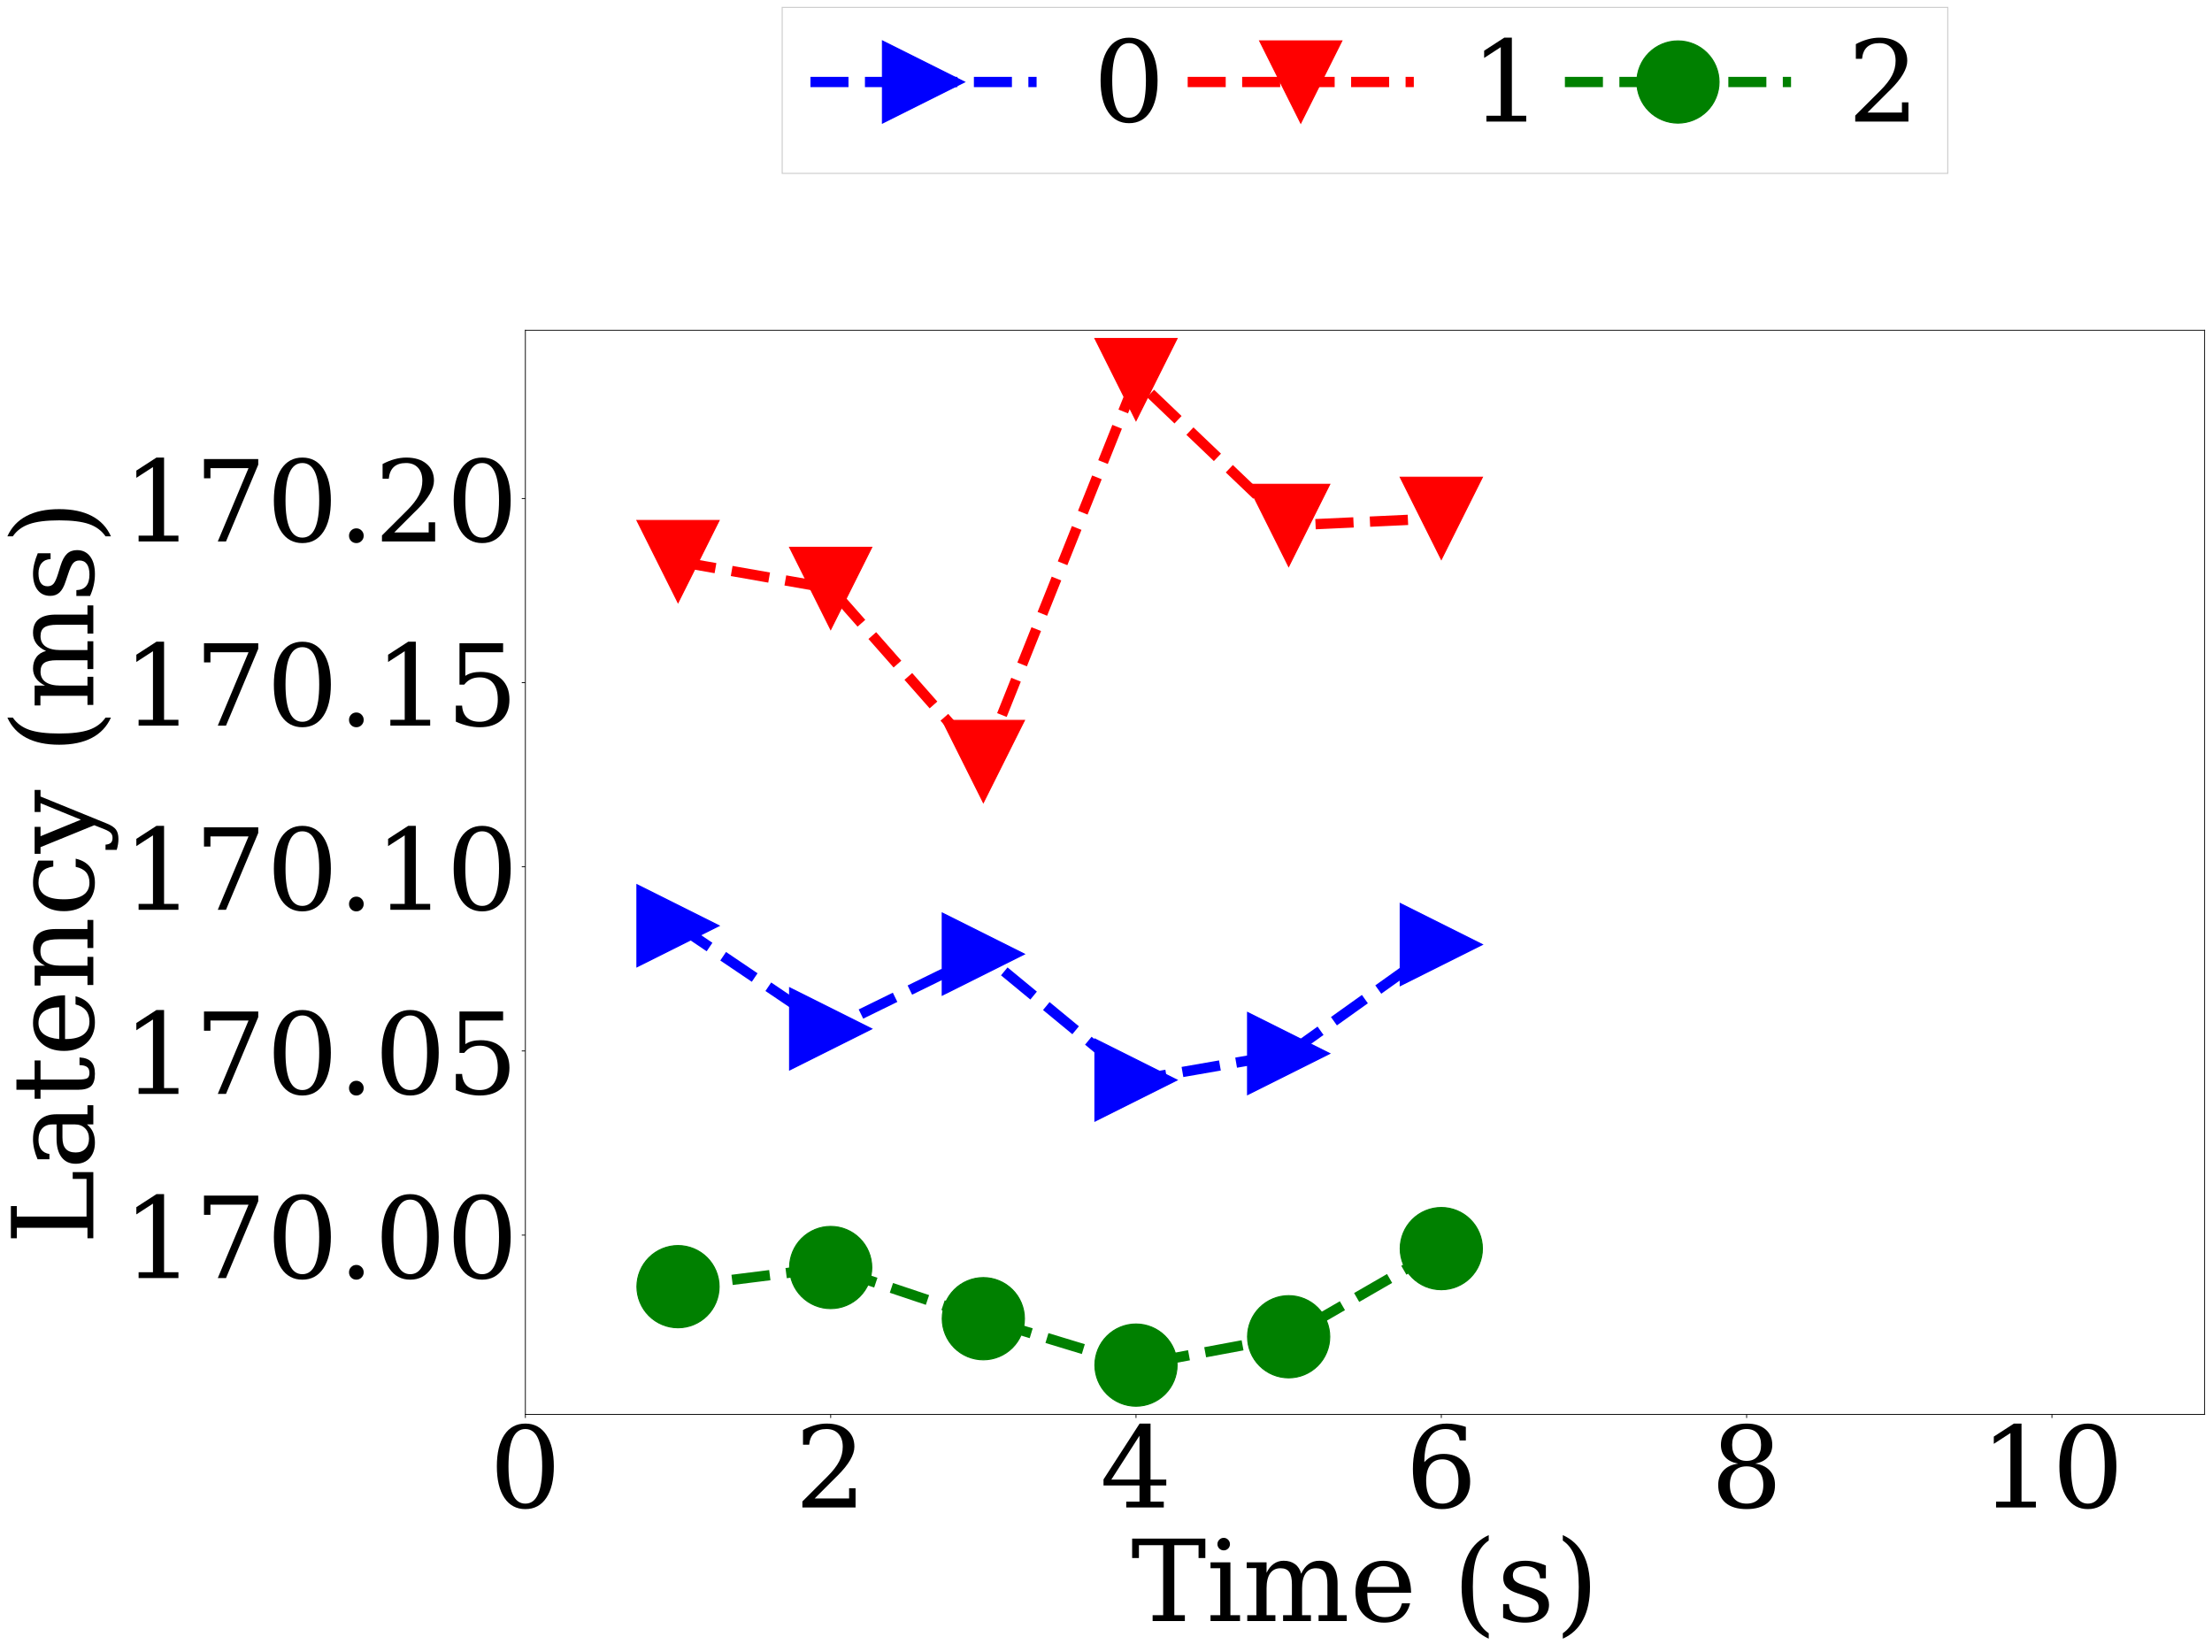
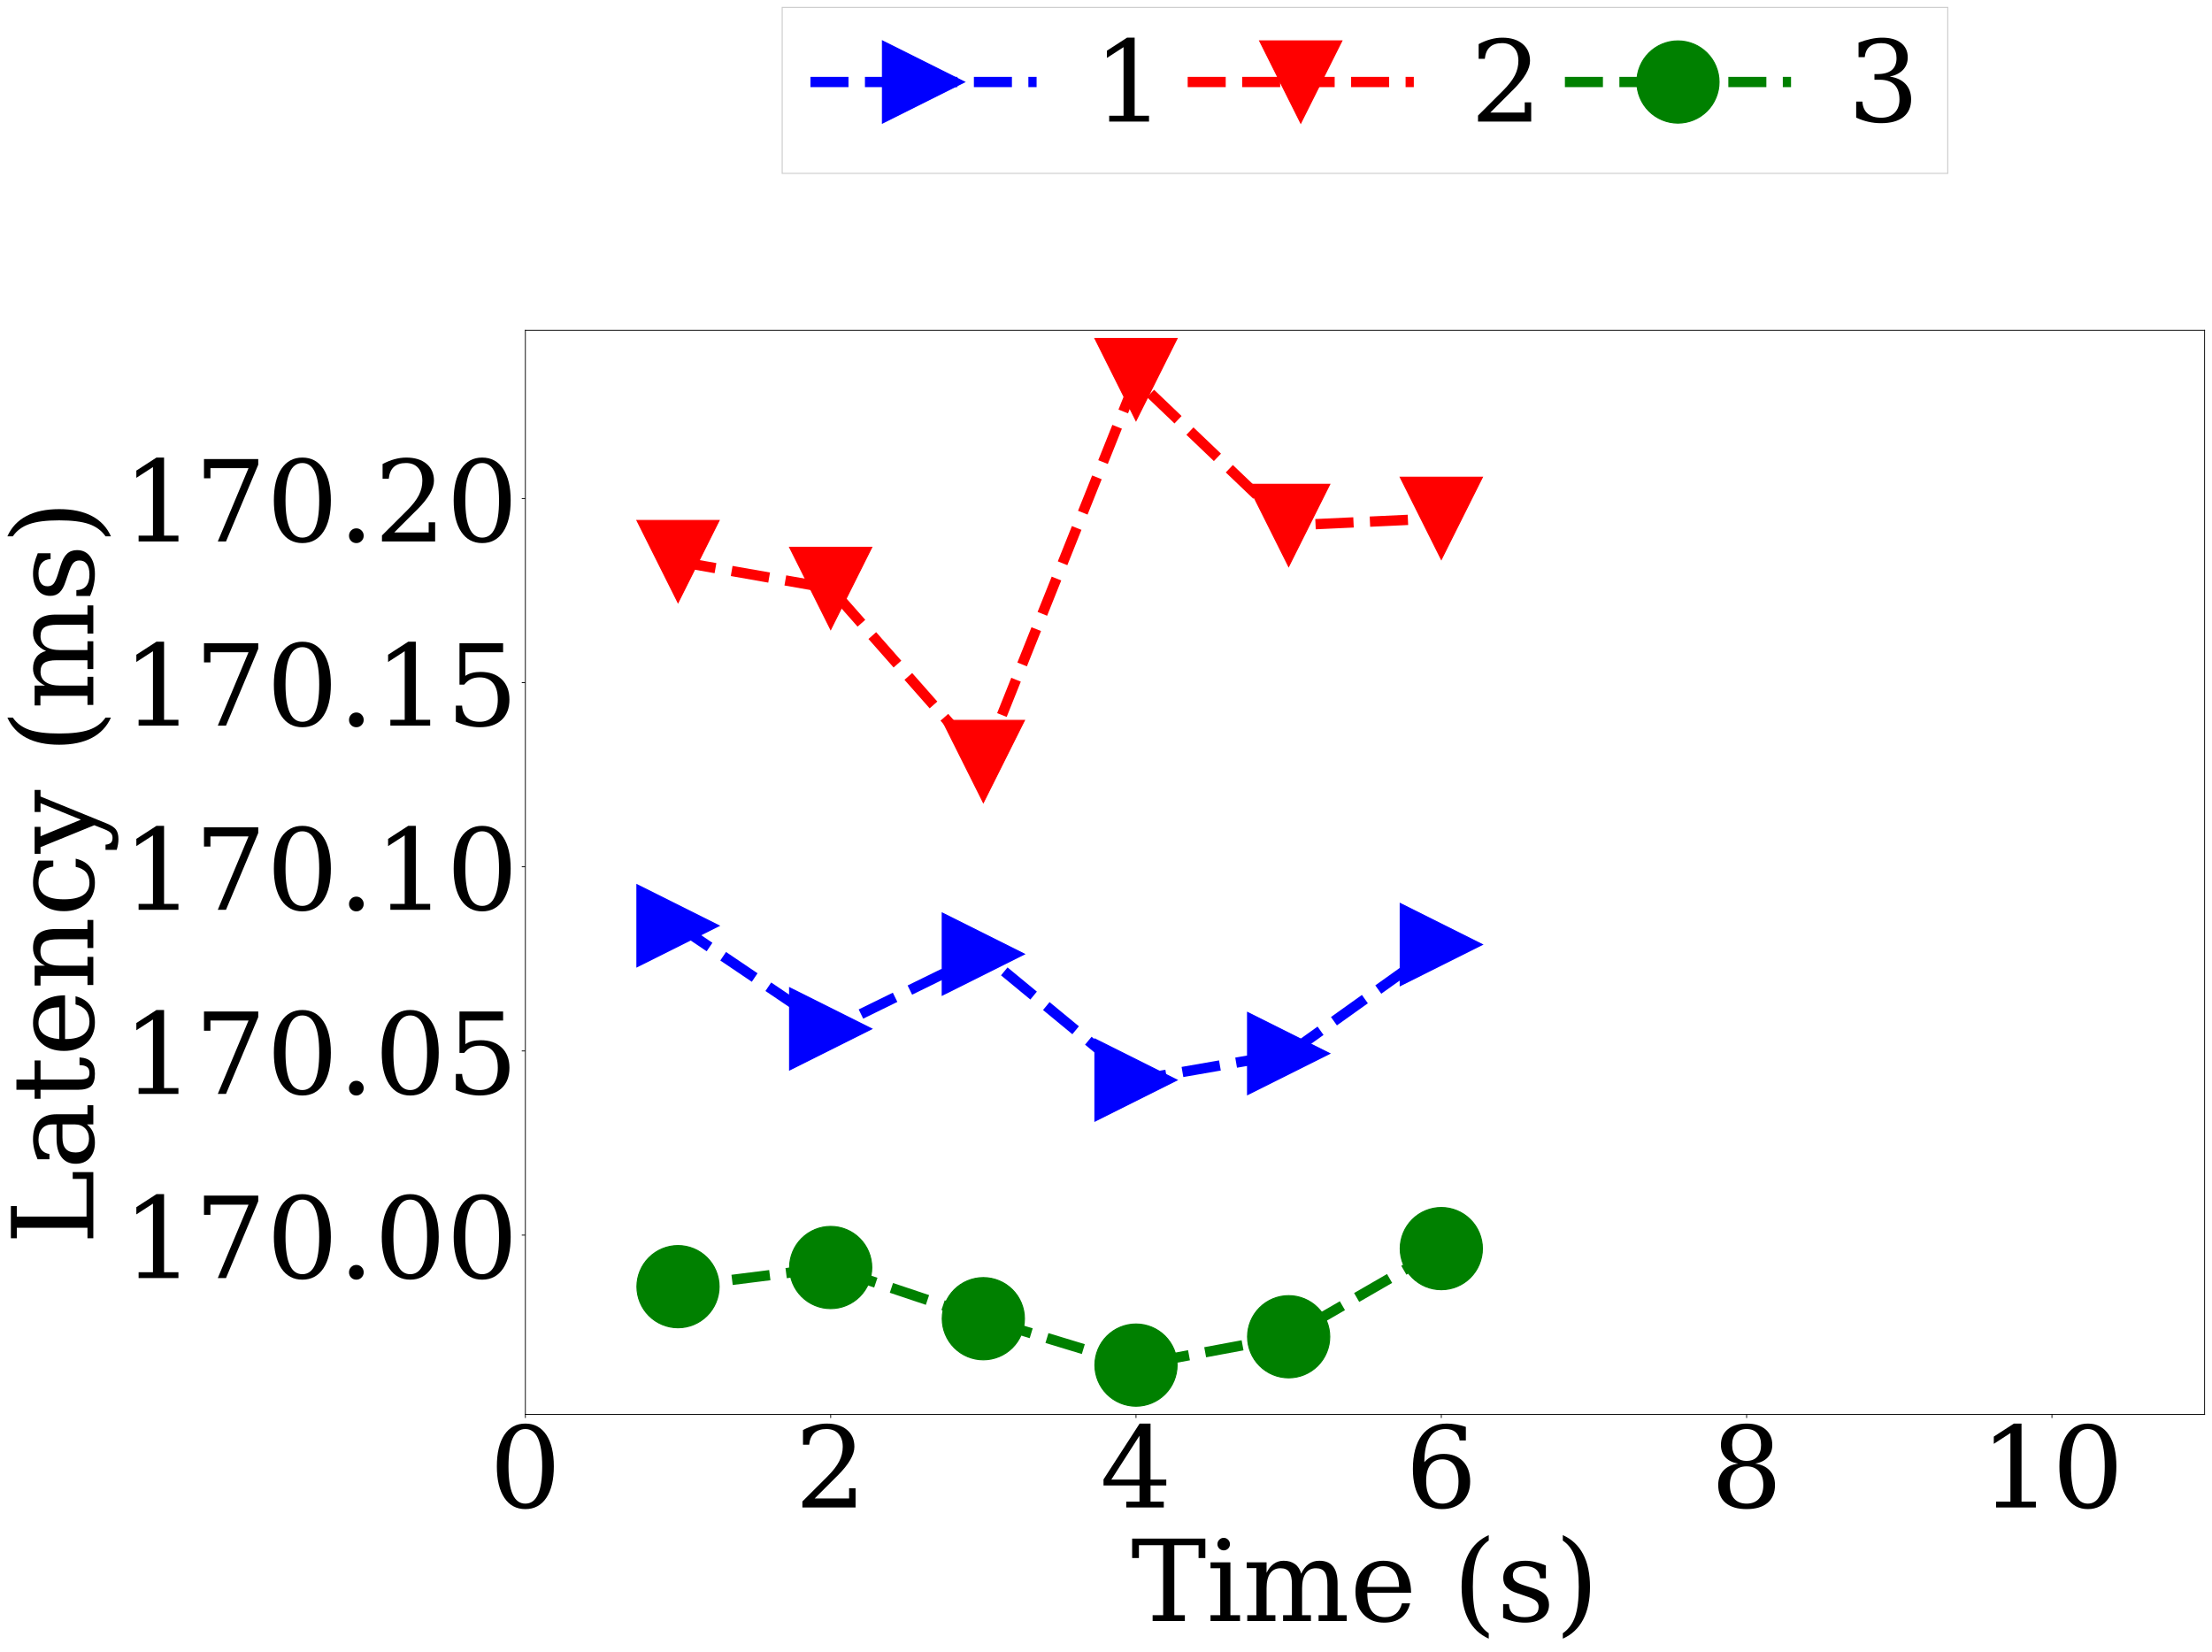
<svg xmlns="http://www.w3.org/2000/svg" xmlns:xlink="http://www.w3.org/1999/xlink" width="2152.003pt" height="1607.074pt" viewBox="0 0 2152.003 1607.074" version="1.1">
  <defs>
    <style type="text/css">*{stroke-linejoin: round; stroke-linecap: butt}</style>
  </defs>
  <g id="figure_1">
    <g id="patch_1">
      <path d="M 0 1607.074  L 2152.003 1607.074  L 2152.003 0  L 0 0  z " style="fill: #ffffff; stroke: #ffffff; stroke-linejoin: miter" />
    </g>
    <g id="axes_1">
      <g id="patch_2">
        <path d="M 511.12 1375.955  L 2144.803 1375.955  L 2144.803 321.322  L 511.12 321.322  z " style="fill: #ffffff" />
      </g>
      <g id="matplotlib.axis_1">
        <g id="xtick_1">
          <g id="line2d_1">
            <defs>
-               <path id="m64d69ddcc3" d="M 0 0  L 0 3.5  " style="stroke: #000000; stroke-width: 0.8" />
-             </defs>
-             <g>
-               <use xlink:href="#m64d69ddcc3" x="511.12" y="1375.955" style="stroke: #000000; stroke-width: 0.8" />
+               <path id="m5967ee82c0" d="M 0 0  L 0 3.5  " style="stroke: #000000; stroke-width: 0.8" />
+             </defs>
+             <g>
+               <use xlink:href="#m5967ee82c0" x="511.12" y="1375.955" style="stroke: #000000; stroke-width: 0.8" />
            </g>
          </g>
          <g id="text_1">
            <g transform="translate(476.1266 1466.538) scale(1.1 -1.1)">
              <defs>
                <path id="DejaVuSerif-30" d="M 2034 219  Q 2513 219 2750 744  Q 2988 1269 2988 2328  Q 2988 3391 2750 3916  Q 2513 4441 2034 4441  Q 1556 4441 1318 3916  Q 1081 3391 1081 2328  Q 1081 1269 1318 744  Q 1556 219 2034 219  z M 2034 -91  Q 1275 -91 848 546  Q 422 1184 422 2328  Q 422 3475 848 4112  Q 1275 4750 2034 4750  Q 2797 4750 3222 4112  Q 3647 3475 3647 2328  Q 3647 1184 3222 546  Q 2797 -91 2034 -91  z " transform="scale(0.015625)" />
              </defs>
              <use xlink:href="#DejaVuSerif-30" />
            </g>
          </g>
        </g>
        <g id="xtick_2">
          <g id="line2d_2">
            <g>
-               <use xlink:href="#m64d69ddcc3" x="808.153" y="1375.955" style="stroke: #000000; stroke-width: 0.8" />
+               <use xlink:href="#m5967ee82c0" x="808.153" y="1375.955" style="stroke: #000000; stroke-width: 0.8" />
            </g>
          </g>
          <g id="text_2">
            <g transform="translate(773.1597 1466.538) scale(1.1 -1.1)">
              <defs>
                <path id="DejaVuSerif-32" d="M 819 3553  L 469 3553  L 469 4384  Q 803 4563 1142 4656  Q 1481 4750 1806 4750  Q 2534 4750 2956 4397  Q 3378 4044 3378 3438  Q 3378 2753 2422 1800  Q 2347 1728 2309 1691  L 1131 513  L 3078 513  L 3078 1088  L 3444 1088  L 3444 0  L 434 0  L 434 341  L 1850 1753  Q 2319 2222 2519 2614  Q 2719 3006 2719 3438  Q 2719 3909 2473 4175  Q 2228 4441 1797 4441  Q 1350 4441 1106 4219  Q 863 3997 819 3553  z " transform="scale(0.015625)" />
              </defs>
              <use xlink:href="#DejaVuSerif-32" />
            </g>
          </g>
        </g>
        <g id="xtick_3">
          <g id="line2d_3">
            <g>
-               <use xlink:href="#m64d69ddcc3" x="1105.187" y="1375.955" style="stroke: #000000; stroke-width: 0.8" />
+               <use xlink:href="#m5967ee82c0" x="1105.187" y="1375.955" style="stroke: #000000; stroke-width: 0.8" />
            </g>
          </g>
          <g id="text_3">
            <g transform="translate(1070.193 1466.538) scale(1.1 -1.1)">
              <defs>
                <path id="DejaVuSerif-34" d="M 2234 1581  L 2234 4063  L 641 1581  L 2234 1581  z M 3609 0  L 1484 0  L 1484 331  L 2234 331  L 2234 1247  L 197 1247  L 197 1588  L 2241 4750  L 2859 4750  L 2859 1581  L 3750 1581  L 3750 1247  L 2859 1247  L 2859 331  L 3609 331  L 3609 0  z " transform="scale(0.015625)" />
              </defs>
              <use xlink:href="#DejaVuSerif-34" />
            </g>
          </g>
        </g>
        <g id="xtick_4">
          <g id="line2d_4">
            <g>
-               <use xlink:href="#m64d69ddcc3" x="1402.22" y="1375.955" style="stroke: #000000; stroke-width: 0.8" />
+               <use xlink:href="#m5967ee82c0" x="1402.22" y="1375.955" style="stroke: #000000; stroke-width: 0.8" />
            </g>
          </g>
          <g id="text_4">
            <g transform="translate(1367.226 1466.538) scale(1.1 -1.1)">
              <defs>
                <path id="DejaVuSerif-36" d="M 2094 219  Q 2534 219 2771 542  Q 3009 866 3009 1472  Q 3009 2078 2771 2401  Q 2534 2725 2094 2725  Q 1647 2725 1412 2412  Q 1178 2100 1178 1509  Q 1178 888 1415 553  Q 1653 219 2094 219  z M 1075 2569  Q 1288 2803 1556 2918  Q 1825 3034 2163 3034  Q 2859 3034 3264 2615  Q 3669 2197 3669 1472  Q 3669 763 3233 336  Q 2797 -91 2069 -91  Q 1278 -91 853 498  Q 428 1088 428 2181  Q 428 3406 931 4078  Q 1434 4750 2350 4750  Q 2597 4750 2869 4703  Q 3141 4656 3425 4563  L 3425 3794  L 3072 3794  Q 3034 4109 2831 4275  Q 2628 4441 2284 4441  Q 1678 4441 1381 3981  Q 1084 3522 1075 2569  z " transform="scale(0.015625)" />
              </defs>
              <use xlink:href="#DejaVuSerif-36" />
            </g>
          </g>
        </g>
        <g id="xtick_5">
          <g id="line2d_5">
            <g>
-               <use xlink:href="#m64d69ddcc3" x="1699.253" y="1375.955" style="stroke: #000000; stroke-width: 0.8" />
+               <use xlink:href="#m5967ee82c0" x="1699.253" y="1375.955" style="stroke: #000000; stroke-width: 0.8" />
            </g>
          </g>
          <g id="text_5">
            <g transform="translate(1664.259 1466.538) scale(1.1 -1.1)">
              <defs>
                <path id="DejaVuSerif-38" d="M 2981 1275  Q 2981 1775 2732 2051  Q 2484 2328 2034 2328  Q 1584 2328 1336 2051  Q 1088 1775 1088 1275  Q 1088 772 1336 495  Q 1584 219 2034 219  Q 2484 219 2732 495  Q 2981 772 2981 1275  z M 2853 3541  Q 2853 3966 2637 4203  Q 2422 4441 2034 4441  Q 1650 4441 1433 4203  Q 1216 3966 1216 3541  Q 1216 3113 1433 2875  Q 1650 2638 2034 2638  Q 2422 2638 2637 2875  Q 2853 3113 2853 3541  z M 2516 2484  Q 3047 2413 3344 2092  Q 3641 1772 3641 1275  Q 3641 619 3225 264  Q 2809 -91 2034 -91  Q 1263 -91 845 264  Q 428 619 428 1275  Q 428 1772 725 2092  Q 1022 2413 1556 2484  Q 1084 2569 832 2842  Q 581 3116 581 3541  Q 581 4103 968 4426  Q 1356 4750 2034 4750  Q 2713 4750 3100 4426  Q 3488 4103 3488 3541  Q 3488 3116 3236 2842  Q 2984 2569 2516 2484  z " transform="scale(0.015625)" />
              </defs>
              <use xlink:href="#DejaVuSerif-38" />
            </g>
          </g>
        </g>
        <g id="xtick_6">
          <g id="line2d_6">
            <g>
-               <use xlink:href="#m64d69ddcc3" x="1996.286" y="1375.955" style="stroke: #000000; stroke-width: 0.8" />
+               <use xlink:href="#m5967ee82c0" x="1996.286" y="1375.955" style="stroke: #000000; stroke-width: 0.8" />
            </g>
          </g>
          <g id="text_6">
            <g transform="translate(1926.299 1466.538) scale(1.1 -1.1)">
              <defs>
                <path id="DejaVuSerif-31" d="M 909 0  L 909 331  L 1722 331  L 1722 4213  L 781 3603  L 781 4013  L 1919 4750  L 2350 4750  L 2350 331  L 3163 331  L 3163 0  L 909 0  z " transform="scale(0.015625)" />
              </defs>
              <use xlink:href="#DejaVuSerif-31" />
              <use xlink:href="#DejaVuSerif-30" x="63.623" />
            </g>
          </g>
        </g>
        <g id="text_7">
          <g transform="translate(1100.356 1576.997) scale(1.1 -1.1)">
            <defs>
              <path id="DejaVuSerif-54" d="M 1222 0  L 1222 331  L 1819 331  L 1819 4294  L 447 4294  L 447 3566  L 63 3566  L 63 4666  L 4206 4666  L 4206 3566  L 3822 3566  L 3822 4294  L 2450 4294  L 2450 331  L 3047 331  L 3047 0  L 1222 0  z " transform="scale(0.015625)" />
              <path id="DejaVuSerif-69" d="M 622 4353  Q 622 4497 726 4603  Q 831 4709 978 4709  Q 1122 4709 1226 4603  Q 1331 4497 1331 4353  Q 1331 4206 1228 4103  Q 1125 4000 978 4000  Q 831 4000 726 4103  Q 622 4206 622 4353  z M 1356 331  L 1900 331  L 1900 0  L 231 0  L 231 331  L 781 331  L 781 2988  L 231 2988  L 231 3322  L 1356 3322  L 1356 331  z " transform="scale(0.015625)" />
              <path id="DejaVuSerif-6d" d="M 3316 2675  Q 3481 3041 3739 3227  Q 3997 3413 4341 3413  Q 4863 3413 5119 3089  Q 5375 2766 5375 2113  L 5375 331  L 5894 331  L 5894 0  L 4300 0  L 4300 331  L 4800 331  L 4800 2047  Q 4800 2556 4650 2772  Q 4500 2988 4153 2988  Q 3769 2988 3567 2697  Q 3366 2406 3366 1850  L 3366 331  L 3866 331  L 3866 0  L 2291 0  L 2291 331  L 2791 331  L 2791 2069  Q 2791 2566 2641 2777  Q 2491 2988 2144 2988  Q 1759 2988 1557 2697  Q 1356 2406 1356 1850  L 1356 331  L 1856 331  L 1856 0  L 263 0  L 263 331  L 781 331  L 781 2994  L 231 2994  L 231 3322  L 1356 3322  L 1356 2731  Q 1516 3063 1762 3238  Q 2009 3413 2322 3413  Q 2709 3413 2968 3220  Q 3228 3028 3316 2675  z " transform="scale(0.015625)" />
              <path id="DejaVuSerif-65" d="M 3469 1600  L 991 1600  L 991 1575  Q 991 903 1244 561  Q 1497 219 1991 219  Q 2369 219 2611 417  Q 2853 616 2950 1006  L 3413 1006  Q 3275 459 2904 184  Q 2534 -91 1931 -91  Q 1203 -91 761 389  Q 319 869 319 1663  Q 319 2450 753 2931  Q 1188 3413 1894 3413  Q 2647 3413 3050 2948  Q 3453 2484 3469 1600  z M 2791 1931  Q 2772 2513 2545 2808  Q 2319 3103 1894 3103  Q 1497 3103 1269 2806  Q 1041 2509 991 1931  L 2791 1931  z " transform="scale(0.015625)" />
              <path id="DejaVuSerif-20" transform="scale(0.015625)" />
              <path id="DejaVuSerif-28" d="M 2041 -997  Q 1281 -656 893 83  Q 506 822 506 1931  Q 506 3044 893 3783  Q 1281 4522 2041 4863  L 2041 4556  Q 1559 4225 1350 3623  Q 1141 3022 1141 1931  Q 1141 844 1350 242  Q 1559 -359 2041 -691  L 2041 -997  z " transform="scale(0.015625)" />
              <path id="DejaVuSerif-73" d="M 359 184  L 359 959  L 691 959  Q 703 588 923 403  Q 1144 219 1575 219  Q 1963 219 2166 364  Q 2369 509 2369 788  Q 2369 1006 2220 1140  Q 2072 1275 1594 1428  L 1178 1569  Q 750 1706 558 1912  Q 366 2119 366 2438  Q 366 2894 700 3153  Q 1034 3413 1625 3413  Q 1888 3413 2178 3344  Q 2469 3275 2778 3144  L 2778 2419  L 2447 2419  Q 2434 2741 2221 2922  Q 2009 3103 1644 3103  Q 1281 3103 1095 2975  Q 909 2847 909 2591  Q 909 2381 1050 2254  Q 1191 2128 1613 1997  L 2069 1856  Q 2541 1709 2748 1489  Q 2956 1269 2956 922  Q 2956 450 2595 179  Q 2234 -91 1600 -91  Q 1278 -91 972 -22  Q 666 47 359 184  z " transform="scale(0.015625)" />
              <path id="DejaVuSerif-29" d="M 453 -997  L 453 -691  Q 934 -359 1145 242  Q 1356 844 1356 1931  Q 1356 3022 1145 3623  Q 934 4225 453 4556  L 453 4863  Q 1216 4522 1603 3783  Q 1991 3044 1991 1931  Q 1991 822 1603 83  Q 1216 -656 453 -997  z " transform="scale(0.015625)" />
            </defs>
            <use xlink:href="#DejaVuSerif-54" />
            <use xlink:href="#DejaVuSerif-69" x="66.699" />
            <use xlink:href="#DejaVuSerif-6d" x="98.682" />
            <use xlink:href="#DejaVuSerif-65" x="193.506" />
            <use xlink:href="#DejaVuSerif-20" x="252.686" />
            <use xlink:href="#DejaVuSerif-28" x="284.473" />
            <use xlink:href="#DejaVuSerif-73" x="323.486" />
            <use xlink:href="#DejaVuSerif-29" x="374.805" />
          </g>
        </g>
      </g>
      <g id="matplotlib.axis_2">
        <g id="ytick_1">
          <g id="line2d_7">
            <defs>
-               <path id="m24f8eb7b03" d="M 0 0  L -3.5 0  " style="stroke: #000000; stroke-width: 0.8" />
-             </defs>
-             <g>
-               <use xlink:href="#m24f8eb7b03" x="511.12" y="1201.544" style="stroke: #000000; stroke-width: 0.8" />
+               <path id="mb25ef6a53b" d="M 0 0  L -3.5 0  " style="stroke: #000000; stroke-width: 0.8" />
+             </defs>
+             <g>
+               <use xlink:href="#mb25ef6a53b" x="511.12" y="1201.544" style="stroke: #000000; stroke-width: 0.8" />
            </g>
          </g>
          <g id="text_8">
            <g transform="translate(119.2234 1243.336) scale(1.1 -1.1)">
              <defs>
                <path id="DejaVuSerif-37" d="M 3609 4347  L 1784 0  L 1319 0  L 3059 4153  L 903 4153  L 903 3578  L 538 3578  L 538 4666  L 3609 4666  L 3609 4347  z " transform="scale(0.015625)" />
                <path id="DejaVuSerif-2e" d="M 603 325  Q 603 500 722 622  Q 841 744 1019 744  Q 1191 744 1312 622  Q 1434 500 1434 325  Q 1434 153 1312 31  Q 1191 -91 1019 -91  Q 841 -91 722 29  Q 603 150 603 325  z " transform="scale(0.015625)" />
              </defs>
              <use xlink:href="#DejaVuSerif-31" />
              <use xlink:href="#DejaVuSerif-37" x="63.623" />
              <use xlink:href="#DejaVuSerif-30" x="127.246" />
              <use xlink:href="#DejaVuSerif-2e" x="190.869" />
              <use xlink:href="#DejaVuSerif-30" x="222.656" />
              <use xlink:href="#DejaVuSerif-30" x="286.279" />
            </g>
          </g>
        </g>
        <g id="ytick_2">
          <g id="line2d_8">
            <g>
-               <use xlink:href="#m24f8eb7b03" x="511.12" y="1022.404" style="stroke: #000000; stroke-width: 0.8" />
+               <use xlink:href="#mb25ef6a53b" x="511.12" y="1022.404" style="stroke: #000000; stroke-width: 0.8" />
            </g>
          </g>
          <g id="text_9">
            <g transform="translate(119.2234 1064.196) scale(1.1 -1.1)">
              <defs>
                <path id="DejaVuSerif-35" d="M 3219 4666  L 3219 4153  L 1081 4153  L 1081 2816  Q 1244 2928 1461 2984  Q 1678 3041 1947 3041  Q 2703 3041 3140 2622  Q 3578 2203 3578 1478  Q 3578 738 3136 323  Q 2694 -91 1894 -91  Q 1572 -91 1234 -12  Q 897 66 544 225  L 544 1131  L 897 1131  Q 925 688 1179 453  Q 1434 219 1894 219  Q 2388 219 2653 544  Q 2919 869 2919 1478  Q 2919 2084 2655 2407  Q 2391 2731 1894 2731  Q 1613 2731 1398 2631  Q 1184 2531 1019 2322  L 750 2322  L 750 4666  L 3219 4666  z " transform="scale(0.015625)" />
              </defs>
              <use xlink:href="#DejaVuSerif-31" />
              <use xlink:href="#DejaVuSerif-37" x="63.623" />
              <use xlink:href="#DejaVuSerif-30" x="127.246" />
              <use xlink:href="#DejaVuSerif-2e" x="190.869" />
              <use xlink:href="#DejaVuSerif-30" x="222.656" />
              <use xlink:href="#DejaVuSerif-35" x="286.279" />
            </g>
          </g>
        </g>
        <g id="ytick_3">
          <g id="line2d_9">
            <g>
-               <use xlink:href="#m24f8eb7b03" x="511.12" y="843.264" style="stroke: #000000; stroke-width: 0.8" />
+               <use xlink:href="#mb25ef6a53b" x="511.12" y="843.264" style="stroke: #000000; stroke-width: 0.8" />
            </g>
          </g>
          <g id="text_10">
            <g transform="translate(119.2234 885.0555) scale(1.1 -1.1)">
              <use xlink:href="#DejaVuSerif-31" />
              <use xlink:href="#DejaVuSerif-37" x="63.623" />
              <use xlink:href="#DejaVuSerif-30" x="127.246" />
              <use xlink:href="#DejaVuSerif-2e" x="190.869" />
              <use xlink:href="#DejaVuSerif-31" x="222.656" />
              <use xlink:href="#DejaVuSerif-30" x="286.279" />
            </g>
          </g>
        </g>
        <g id="ytick_4">
          <g id="line2d_10">
            <g>
-               <use xlink:href="#m24f8eb7b03" x="511.12" y="664.124" style="stroke: #000000; stroke-width: 0.8" />
+               <use xlink:href="#mb25ef6a53b" x="511.12" y="664.124" style="stroke: #000000; stroke-width: 0.8" />
            </g>
          </g>
          <g id="text_11">
            <g transform="translate(119.2234 705.9155) scale(1.1 -1.1)">
              <use xlink:href="#DejaVuSerif-31" />
              <use xlink:href="#DejaVuSerif-37" x="63.623" />
              <use xlink:href="#DejaVuSerif-30" x="127.246" />
              <use xlink:href="#DejaVuSerif-2e" x="190.869" />
              <use xlink:href="#DejaVuSerif-31" x="222.656" />
              <use xlink:href="#DejaVuSerif-35" x="286.279" />
            </g>
          </g>
        </g>
        <g id="ytick_5">
          <g id="line2d_11">
            <g>
-               <use xlink:href="#m24f8eb7b03" x="511.12" y="484.984" style="stroke: #000000; stroke-width: 0.8" />
+               <use xlink:href="#mb25ef6a53b" x="511.12" y="484.984" style="stroke: #000000; stroke-width: 0.8" />
            </g>
          </g>
          <g id="text_12">
            <g transform="translate(119.2234 526.7754) scale(1.1 -1.1)">
              <use xlink:href="#DejaVuSerif-31" />
              <use xlink:href="#DejaVuSerif-37" x="63.623" />
              <use xlink:href="#DejaVuSerif-30" x="127.246" />
              <use xlink:href="#DejaVuSerif-2e" x="190.869" />
              <use xlink:href="#DejaVuSerif-32" x="222.656" />
              <use xlink:href="#DejaVuSerif-30" x="286.279" />
            </g>
          </g>
        </g>
        <g id="text_13">
          <g transform="translate(90.78281 1210.684) rotate(-90) scale(1.1 -1.1)">
            <defs>
              <path id="DejaVuSerif-4c" d="M 353 0  L 353 331  L 947 331  L 947 4331  L 353 4331  L 353 4666  L 2175 4666  L 2175 4331  L 1581 4331  L 1581 384  L 3713 384  L 3713 1166  L 4097 1166  L 4097 0  L 353 0  z " transform="scale(0.015625)" />
              <path id="DejaVuSerif-61" d="M 2547 1044  L 2547 1747  L 1806 1747  Q 1378 1747 1168 1562  Q 959 1378 959 997  Q 959 650 1171 447  Q 1384 244 1747 244  Q 2106 244 2326 466  Q 2547 688 2547 1044  z M 3122 2075  L 3122 331  L 3634 331  L 3634 0  L 2547 0  L 2547 359  Q 2356 128 2106 18  Q 1856 -91 1522 -91  Q 969 -91 644 203  Q 319 497 319 997  Q 319 1513 691 1797  Q 1063 2081 1741 2081  L 2547 2081  L 2547 2309  Q 2547 2688 2317 2895  Q 2088 3103 1672 3103  Q 1328 3103 1125 2947  Q 922 2791 872 2484  L 575 2484  L 575 3156  Q 875 3284 1158 3348  Q 1441 3413 1709 3413  Q 2400 3413 2761 3070  Q 3122 2728 3122 2075  z " transform="scale(0.015625)" />
              <path id="DejaVuSerif-74" d="M 691 2988  L 184 2988  L 184 3322  L 691 3322  L 691 4353  L 1269 4353  L 1269 3322  L 2350 3322  L 2350 2988  L 1269 2988  L 1269 878  Q 1269 456 1350 337  Q 1431 219 1650 219  Q 1875 219 1978 351  Q 2081 484 2088 781  L 2522 781  Q 2497 328 2275 118  Q 2053 -91 1600 -91  Q 1103 -91 897 129  Q 691 350 691 878  L 691 2988  z " transform="scale(0.015625)" />
              <path id="DejaVuSerif-6e" d="M 263 0  L 263 331  L 781 331  L 781 2988  L 231 2988  L 231 3322  L 1356 3322  L 1356 2731  Q 1516 3069 1770 3241  Q 2025 3413 2363 3413  Q 2913 3413 3172 3097  Q 3431 2781 3431 2113  L 3431 331  L 3944 331  L 3944 0  L 2356 0  L 2356 331  L 2853 331  L 2853 1931  Q 2853 2541 2703 2767  Q 2553 2994 2175 2994  Q 1775 2994 1565 2701  Q 1356 2409 1356 1850  L 1356 331  L 1856 331  L 1856 0  L 263 0  z " transform="scale(0.015625)" />
              <path id="DejaVuSerif-63" d="M 3291 997  Q 3169 466 2822 187  Q 2475 -91 1925 -91  Q 1200 -91 759 389  Q 319 869 319 1663  Q 319 2459 759 2936  Q 1200 3413 1925 3413  Q 2241 3413 2553 3339  Q 2866 3266 3181 3116  L 3181 2266  L 2847 2266  Q 2781 2703 2561 2903  Q 2341 3103 1931 3103  Q 1466 3103 1228 2742  Q 991 2381 991 1663  Q 991 944 1227 581  Q 1463 219 1931 219  Q 2303 219 2525 412  Q 2747 606 2828 997  L 3291 997  z " transform="scale(0.015625)" />
              <path id="DejaVuSerif-79" d="M 1381 -609  L 1600 -56  L 359 2988  L -19 2988  L -19 3322  L 1509 3322  L 1509 2988  L 978 2988  L 1913 703  L 2847 2988  L 2350 2988  L 2350 3322  L 3597 3322  L 3597 2988  L 3225 2988  L 1703 -750  Q 1547 -1138 1356 -1280  Q 1166 -1422 819 -1422  Q 672 -1422 517 -1397  Q 363 -1372 206 -1325  L 206 -691  L 500 -691  Q 519 -903 608 -995  Q 697 -1088 884 -1088  Q 1056 -1088 1161 -992  Q 1266 -897 1381 -609  z " transform="scale(0.015625)" />
            </defs>
            <use xlink:href="#DejaVuSerif-4c" />
            <use xlink:href="#DejaVuSerif-61" x="66.406" />
            <use xlink:href="#DejaVuSerif-74" x="126.025" />
            <use xlink:href="#DejaVuSerif-65" x="166.211" />
            <use xlink:href="#DejaVuSerif-6e" x="225.391" />
            <use xlink:href="#DejaVuSerif-63" x="289.795" />
            <use xlink:href="#DejaVuSerif-79" x="345.801" />
            <use xlink:href="#DejaVuSerif-20" x="402.295" />
            <use xlink:href="#DejaVuSerif-28" x="434.082" />
            <use xlink:href="#DejaVuSerif-6d" x="473.096" />
            <use xlink:href="#DejaVuSerif-73" x="567.92" />
            <use xlink:href="#DejaVuSerif-29" x="619.238" />
          </g>
        </g>
      </g>
      <g id="line2d_12">
-         <path d="M 659.637 900.589  L 808.153 1000.907  L 956.67 928.176  L 1105.187 1050.708  L 1253.703 1024.912  L 1402.22 918.901  " clip-path="url(#p1c6263e10b)" style="fill: none; stroke-dasharray: 37,16; stroke-dashoffset: 0; stroke: #0000ff; stroke-width: 10" />
+         <path d="M 659.637 900.589  L 808.153 1000.907  L 956.67 928.176  L 1105.187 1050.708  L 1253.703 1024.912  L 1402.22 918.901  " clip-path="url(#pb51dca99f9)" style="fill: none; stroke-dasharray: 37,16; stroke-dashoffset: 0; stroke: #0000ff; stroke-width: 10" />
        <defs>
-           <path id="mfcc15e6a56" d="M 40 0  L -40 -40  L -40 40  z " style="stroke: #0000ff; stroke-linejoin: miter" />
+           <path id="m6141df1a2e" d="M 40 0  L -40 -40  L -40 40  z " style="stroke: #0000ff; stroke-linejoin: miter" />
        </defs>
-         <g clip-path="url(#p1c6263e10b)">
-           <use xlink:href="#mfcc15e6a56" x="659.637" y="900.589" style="fill: #0000ff; stroke: #0000ff; stroke-linejoin: miter" />
-           <use xlink:href="#mfcc15e6a56" x="808.153" y="1000.907" style="fill: #0000ff; stroke: #0000ff; stroke-linejoin: miter" />
-           <use xlink:href="#mfcc15e6a56" x="956.67" y="928.176" style="fill: #0000ff; stroke: #0000ff; stroke-linejoin: miter" />
-           <use xlink:href="#mfcc15e6a56" x="1105.187" y="1050.708" style="fill: #0000ff; stroke: #0000ff; stroke-linejoin: miter" />
-           <use xlink:href="#mfcc15e6a56" x="1253.703" y="1024.912" style="fill: #0000ff; stroke: #0000ff; stroke-linejoin: miter" />
-           <use xlink:href="#mfcc15e6a56" x="1402.22" y="918.901" style="fill: #0000ff; stroke: #0000ff; stroke-linejoin: miter" />
+         <g clip-path="url(#pb51dca99f9)">
+           <use xlink:href="#m6141df1a2e" x="659.637" y="900.589" style="fill: #0000ff; stroke: #0000ff; stroke-linejoin: miter" />
+           <use xlink:href="#m6141df1a2e" x="808.153" y="1000.907" style="fill: #0000ff; stroke: #0000ff; stroke-linejoin: miter" />
+           <use xlink:href="#m6141df1a2e" x="956.67" y="928.176" style="fill: #0000ff; stroke: #0000ff; stroke-linejoin: miter" />
+           <use xlink:href="#m6141df1a2e" x="1105.187" y="1050.708" style="fill: #0000ff; stroke: #0000ff; stroke-linejoin: miter" />
+           <use xlink:href="#m6141df1a2e" x="1253.703" y="1024.912" style="fill: #0000ff; stroke: #0000ff; stroke-linejoin: miter" />
+           <use xlink:href="#m6141df1a2e" x="1402.22" y="918.901" style="fill: #0000ff; stroke: #0000ff; stroke-linejoin: miter" />
        </g>
      </g>
      <g id="line2d_13">
-         <path d="M 659.637 546.29  L 808.153 572.404  L 956.67 740.796  L 1105.187 369.26  L 1253.703 511.138  L 1402.22 504.242  " clip-path="url(#p1c6263e10b)" style="fill: none; stroke-dasharray: 37,16; stroke-dashoffset: 0; stroke: #ff0000; stroke-width: 10" />
+         <path d="M 659.637 546.29  L 808.153 572.404  L 956.67 740.796  L 1105.187 369.26  L 1253.703 511.138  L 1402.22 504.242  " clip-path="url(#pb51dca99f9)" style="fill: none; stroke-dasharray: 37,16; stroke-dashoffset: 0; stroke: #ff0000; stroke-width: 10" />
        <defs>
-           <path id="m97805580d0" d="M -0 40  L 40 -40  L -40 -40  z " style="stroke: #ff0000; stroke-linejoin: miter" />
+           <path id="m00ca2b164c" d="M -0 40  L 40 -40  L -40 -40  z " style="stroke: #ff0000; stroke-linejoin: miter" />
        </defs>
-         <g clip-path="url(#p1c6263e10b)">
-           <use xlink:href="#m97805580d0" x="659.637" y="546.29" style="fill: #ff0000; stroke: #ff0000; stroke-linejoin: miter" />
-           <use xlink:href="#m97805580d0" x="808.153" y="572.404" style="fill: #ff0000; stroke: #ff0000; stroke-linejoin: miter" />
-           <use xlink:href="#m97805580d0" x="956.67" y="740.796" style="fill: #ff0000; stroke: #ff0000; stroke-linejoin: miter" />
-           <use xlink:href="#m97805580d0" x="1105.187" y="369.26" style="fill: #ff0000; stroke: #ff0000; stroke-linejoin: miter" />
-           <use xlink:href="#m97805580d0" x="1253.703" y="511.138" style="fill: #ff0000; stroke: #ff0000; stroke-linejoin: miter" />
-           <use xlink:href="#m97805580d0" x="1402.22" y="504.242" style="fill: #ff0000; stroke: #ff0000; stroke-linejoin: miter" />
+         <g clip-path="url(#pb51dca99f9)">
+           <use xlink:href="#m00ca2b164c" x="659.637" y="546.29" style="fill: #ff0000; stroke: #ff0000; stroke-linejoin: miter" />
+           <use xlink:href="#m00ca2b164c" x="808.153" y="572.404" style="fill: #ff0000; stroke: #ff0000; stroke-linejoin: miter" />
+           <use xlink:href="#m00ca2b164c" x="956.67" y="740.796" style="fill: #ff0000; stroke: #ff0000; stroke-linejoin: miter" />
+           <use xlink:href="#m00ca2b164c" x="1105.187" y="369.26" style="fill: #ff0000; stroke: #ff0000; stroke-linejoin: miter" />
+           <use xlink:href="#m00ca2b164c" x="1253.703" y="511.138" style="fill: #ff0000; stroke: #ff0000; stroke-linejoin: miter" />
+           <use xlink:href="#m00ca2b164c" x="1402.22" y="504.242" style="fill: #ff0000; stroke: #ff0000; stroke-linejoin: miter" />
        </g>
      </g>
      <g id="line2d_14">
-         <path d="M 659.637 1251.703  L 808.153 1233.073  L 956.67 1282.874  L 1105.187 1328.017  L 1253.703 1300.43  L 1402.22 1214.681  " clip-path="url(#p1c6263e10b)" style="fill: none; stroke-dasharray: 37,16; stroke-dashoffset: 0; stroke: #008000; stroke-width: 10" />
+         <path d="M 659.637 1251.703  L 808.153 1233.073  L 956.67 1282.874  L 1105.187 1328.017  L 1253.703 1300.43  L 1402.22 1214.681  " clip-path="url(#pb51dca99f9)" style="fill: none; stroke-dasharray: 37,16; stroke-dashoffset: 0; stroke: #008000; stroke-width: 10" />
        <defs>
-           <path id="m95b206c039" d="M 0 40  C 10.608 40 20.783 35.785 28.284 28.284  C 35.785 20.783 40 10.608 40 0  C 40 -10.608 35.785 -20.783 28.284 -28.284  C 20.783 -35.785 10.608 -40 0 -40  C -10.608 -40 -20.783 -35.785 -28.284 -28.284  C -35.785 -20.783 -40 -10.608 -40 0  C -40 10.608 -35.785 20.783 -28.284 28.284  C -20.783 35.785 -10.608 40 0 40  z " style="stroke: #008000" />
+           <path id="m20af232b46" d="M 0 40  C 10.608 40 20.783 35.785 28.284 28.284  C 35.785 20.783 40 10.608 40 0  C 40 -10.608 35.785 -20.783 28.284 -28.284  C 20.783 -35.785 10.608 -40 0 -40  C -10.608 -40 -20.783 -35.785 -28.284 -28.284  C -35.785 -20.783 -40 -10.608 -40 0  C -40 10.608 -35.785 20.783 -28.284 28.284  C -20.783 35.785 -10.608 40 0 40  z " style="stroke: #008000" />
        </defs>
-         <g clip-path="url(#p1c6263e10b)">
-           <use xlink:href="#m95b206c039" x="659.637" y="1251.703" style="fill: #008000; stroke: #008000" />
-           <use xlink:href="#m95b206c039" x="808.153" y="1233.073" style="fill: #008000; stroke: #008000" />
-           <use xlink:href="#m95b206c039" x="956.67" y="1282.874" style="fill: #008000; stroke: #008000" />
-           <use xlink:href="#m95b206c039" x="1105.187" y="1328.017" style="fill: #008000; stroke: #008000" />
-           <use xlink:href="#m95b206c039" x="1253.703" y="1300.43" style="fill: #008000; stroke: #008000" />
-           <use xlink:href="#m95b206c039" x="1402.22" y="1214.681" style="fill: #008000; stroke: #008000" />
+         <g clip-path="url(#pb51dca99f9)">
+           <use xlink:href="#m20af232b46" x="659.637" y="1251.703" style="fill: #008000; stroke: #008000" />
+           <use xlink:href="#m20af232b46" x="808.153" y="1233.073" style="fill: #008000; stroke: #008000" />
+           <use xlink:href="#m20af232b46" x="956.67" y="1282.874" style="fill: #008000; stroke: #008000" />
+           <use xlink:href="#m20af232b46" x="1105.187" y="1328.017" style="fill: #008000; stroke: #008000" />
+           <use xlink:href="#m20af232b46" x="1253.703" y="1300.43" style="fill: #008000; stroke: #008000" />
+           <use xlink:href="#m20af232b46" x="1402.22" y="1214.681" style="fill: #008000; stroke: #008000" />
        </g>
      </g>
      <g id="patch_3">
        <path d="M 511.12 1375.955  L 511.12 321.322  " style="fill: none; stroke: #000000; stroke-width: 0.8; stroke-linejoin: miter; stroke-linecap: square" />
      </g>
      <g id="patch_4">
        <path d="M 2144.803 1375.955  L 2144.803 321.322  " style="fill: none; stroke: #000000; stroke-width: 0.8; stroke-linejoin: miter; stroke-linecap: square" />
      </g>
      <g id="patch_5">
        <path d="M 511.12 1375.955  L 2144.803 1375.955  " style="fill: none; stroke: #000000; stroke-width: 0.8; stroke-linejoin: miter; stroke-linecap: square" />
      </g>
      <g id="patch_6">
        <path d="M 511.12 321.322  L 2144.803 321.322  " style="fill: none; stroke: #000000; stroke-width: 0.8; stroke-linejoin: miter; stroke-linecap: square" />
      </g>
      <g id="legend_1">
        <g id="patch_7">
          <path d="M 760.98 168.659  L 1894.943 168.659  L 1894.943 7.2  L 760.98 7.2  z " style="fill: #ffffff; stroke: #cccccc; stroke-linejoin: miter" />
        </g>
        <g id="line2d_15">
          <path d="M 788.48 79.783  L 898.48 79.783  L 1008.48 79.783  " style="fill: none; stroke-dasharray: 37,16; stroke-dashoffset: 0; stroke: #0000ff; stroke-width: 10" />
          <g>
-             <use xlink:href="#mfcc15e6a56" x="898.48" y="79.783" style="fill: #0000ff; stroke: #0000ff; stroke-linejoin: miter" />
+             <use xlink:href="#m6141df1a2e" x="898.48" y="79.783" style="fill: #0000ff; stroke: #0000ff; stroke-linejoin: miter" />
          </g>
        </g>
        <g id="text_14">
          <g transform="translate(1063.48 118.2828) scale(1.1 -1.1)">
-             <use xlink:href="#DejaVuSerif-30" />
+             <use xlink:href="#DejaVuSerif-31" />
          </g>
        </g>
        <g id="line2d_16">
          <path d="M 1155.468 79.783  L 1265.468 79.783  L 1375.468 79.783  " style="fill: none; stroke-dasharray: 37,16; stroke-dashoffset: 0; stroke: #ff0000; stroke-width: 10" />
          <g>
-             <use xlink:href="#m97805580d0" x="1265.468" y="79.783" style="fill: #ff0000; stroke: #ff0000; stroke-linejoin: miter" />
+             <use xlink:href="#m00ca2b164c" x="1265.468" y="79.783" style="fill: #ff0000; stroke: #ff0000; stroke-linejoin: miter" />
          </g>
        </g>
        <g id="text_15">
          <g transform="translate(1430.468 118.2828) scale(1.1 -1.1)">
-             <use xlink:href="#DejaVuSerif-31" />
+             <use xlink:href="#DejaVuSerif-32" />
          </g>
        </g>
        <g id="line2d_17">
          <path d="M 1522.455 79.783  L 1632.455 79.783  L 1742.455 79.783  " style="fill: none; stroke-dasharray: 37,16; stroke-dashoffset: 0; stroke: #008000; stroke-width: 10" />
          <g>
-             <use xlink:href="#m95b206c039" x="1632.455" y="79.783" style="fill: #008000; stroke: #008000" />
+             <use xlink:href="#m20af232b46" x="1632.455" y="79.783" style="fill: #008000; stroke: #008000" />
          </g>
        </g>
        <g id="text_16">
          <g transform="translate(1797.455 118.2828) scale(1.1 -1.1)">
-             <use xlink:href="#DejaVuSerif-32" />
+             <defs>
+               <path id="DejaVuSerif-33" d="M 622 4469  Q 988 4606 1323 4678  Q 1659 4750 1953 4750  Q 2638 4750 3022 4454  Q 3406 4159 3406 3634  Q 3406 3213 3140 2930  Q 2875 2647 2388 2547  Q 2963 2466 3280 2130  Q 3597 1794 3597 1259  Q 3597 606 3158 257  Q 2719 -91 1894 -91  Q 1528 -91 1179 -12  Q 831 66 488 225  L 488 1131  L 838 1131  Q 869 681 1141 450  Q 1413 219 1906 219  Q 2384 219 2661 495  Q 2938 772 2938 1253  Q 2938 1803 2653 2086  Q 2369 2369 1819 2369  L 1522 2369  L 1522 2688  L 1678 2688  Q 2225 2688 2498 2914  Q 2772 3141 2772 3597  Q 2772 4006 2547 4223  Q 2322 4441 1900 4441  Q 1478 4441 1245 4241  Q 1013 4041 972 3647  L 622 3647  L 622 4469  z " transform="scale(0.015625)" />
+             </defs>
+             <use xlink:href="#DejaVuSerif-33" />
          </g>
        </g>
      </g>
    </g>
  </g>
  <defs>
-     <clipPath id="p1c6263e10b">
+     <clipPath id="pb51dca99f9">
      <rect x="511.12" y="321.322" width="1633.682" height="1054.633" />
    </clipPath>
  </defs>
</svg>
